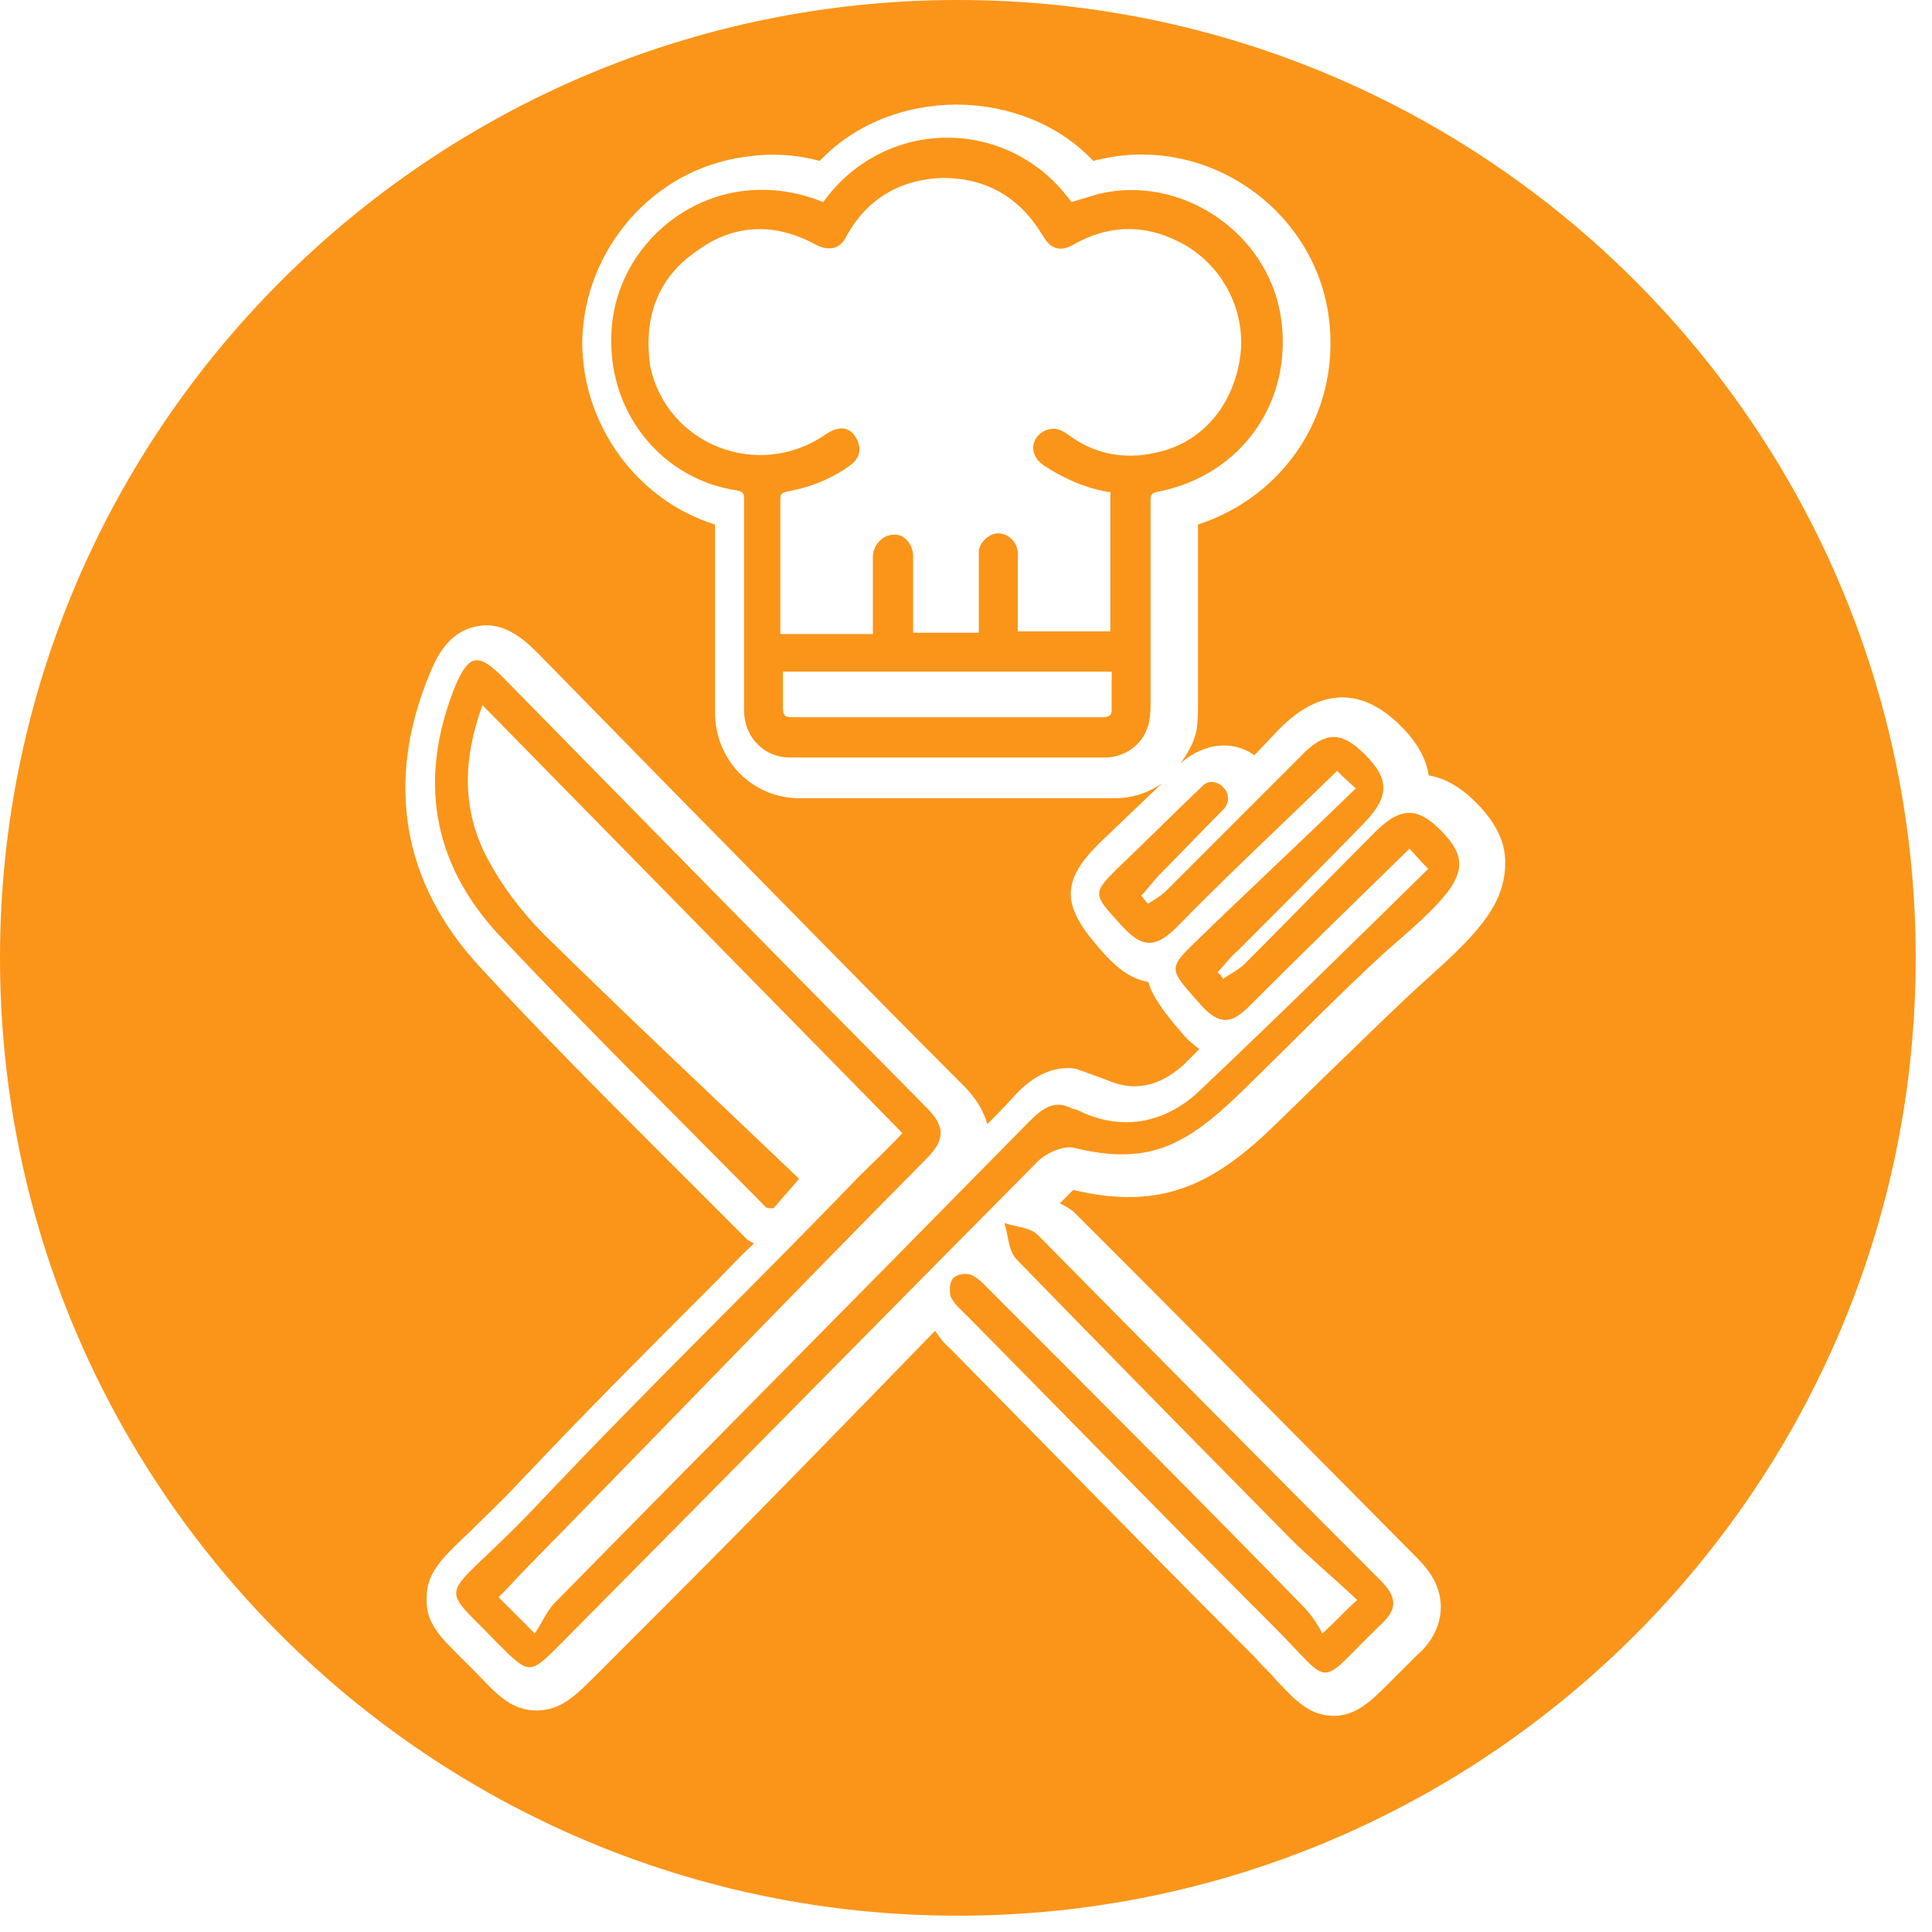
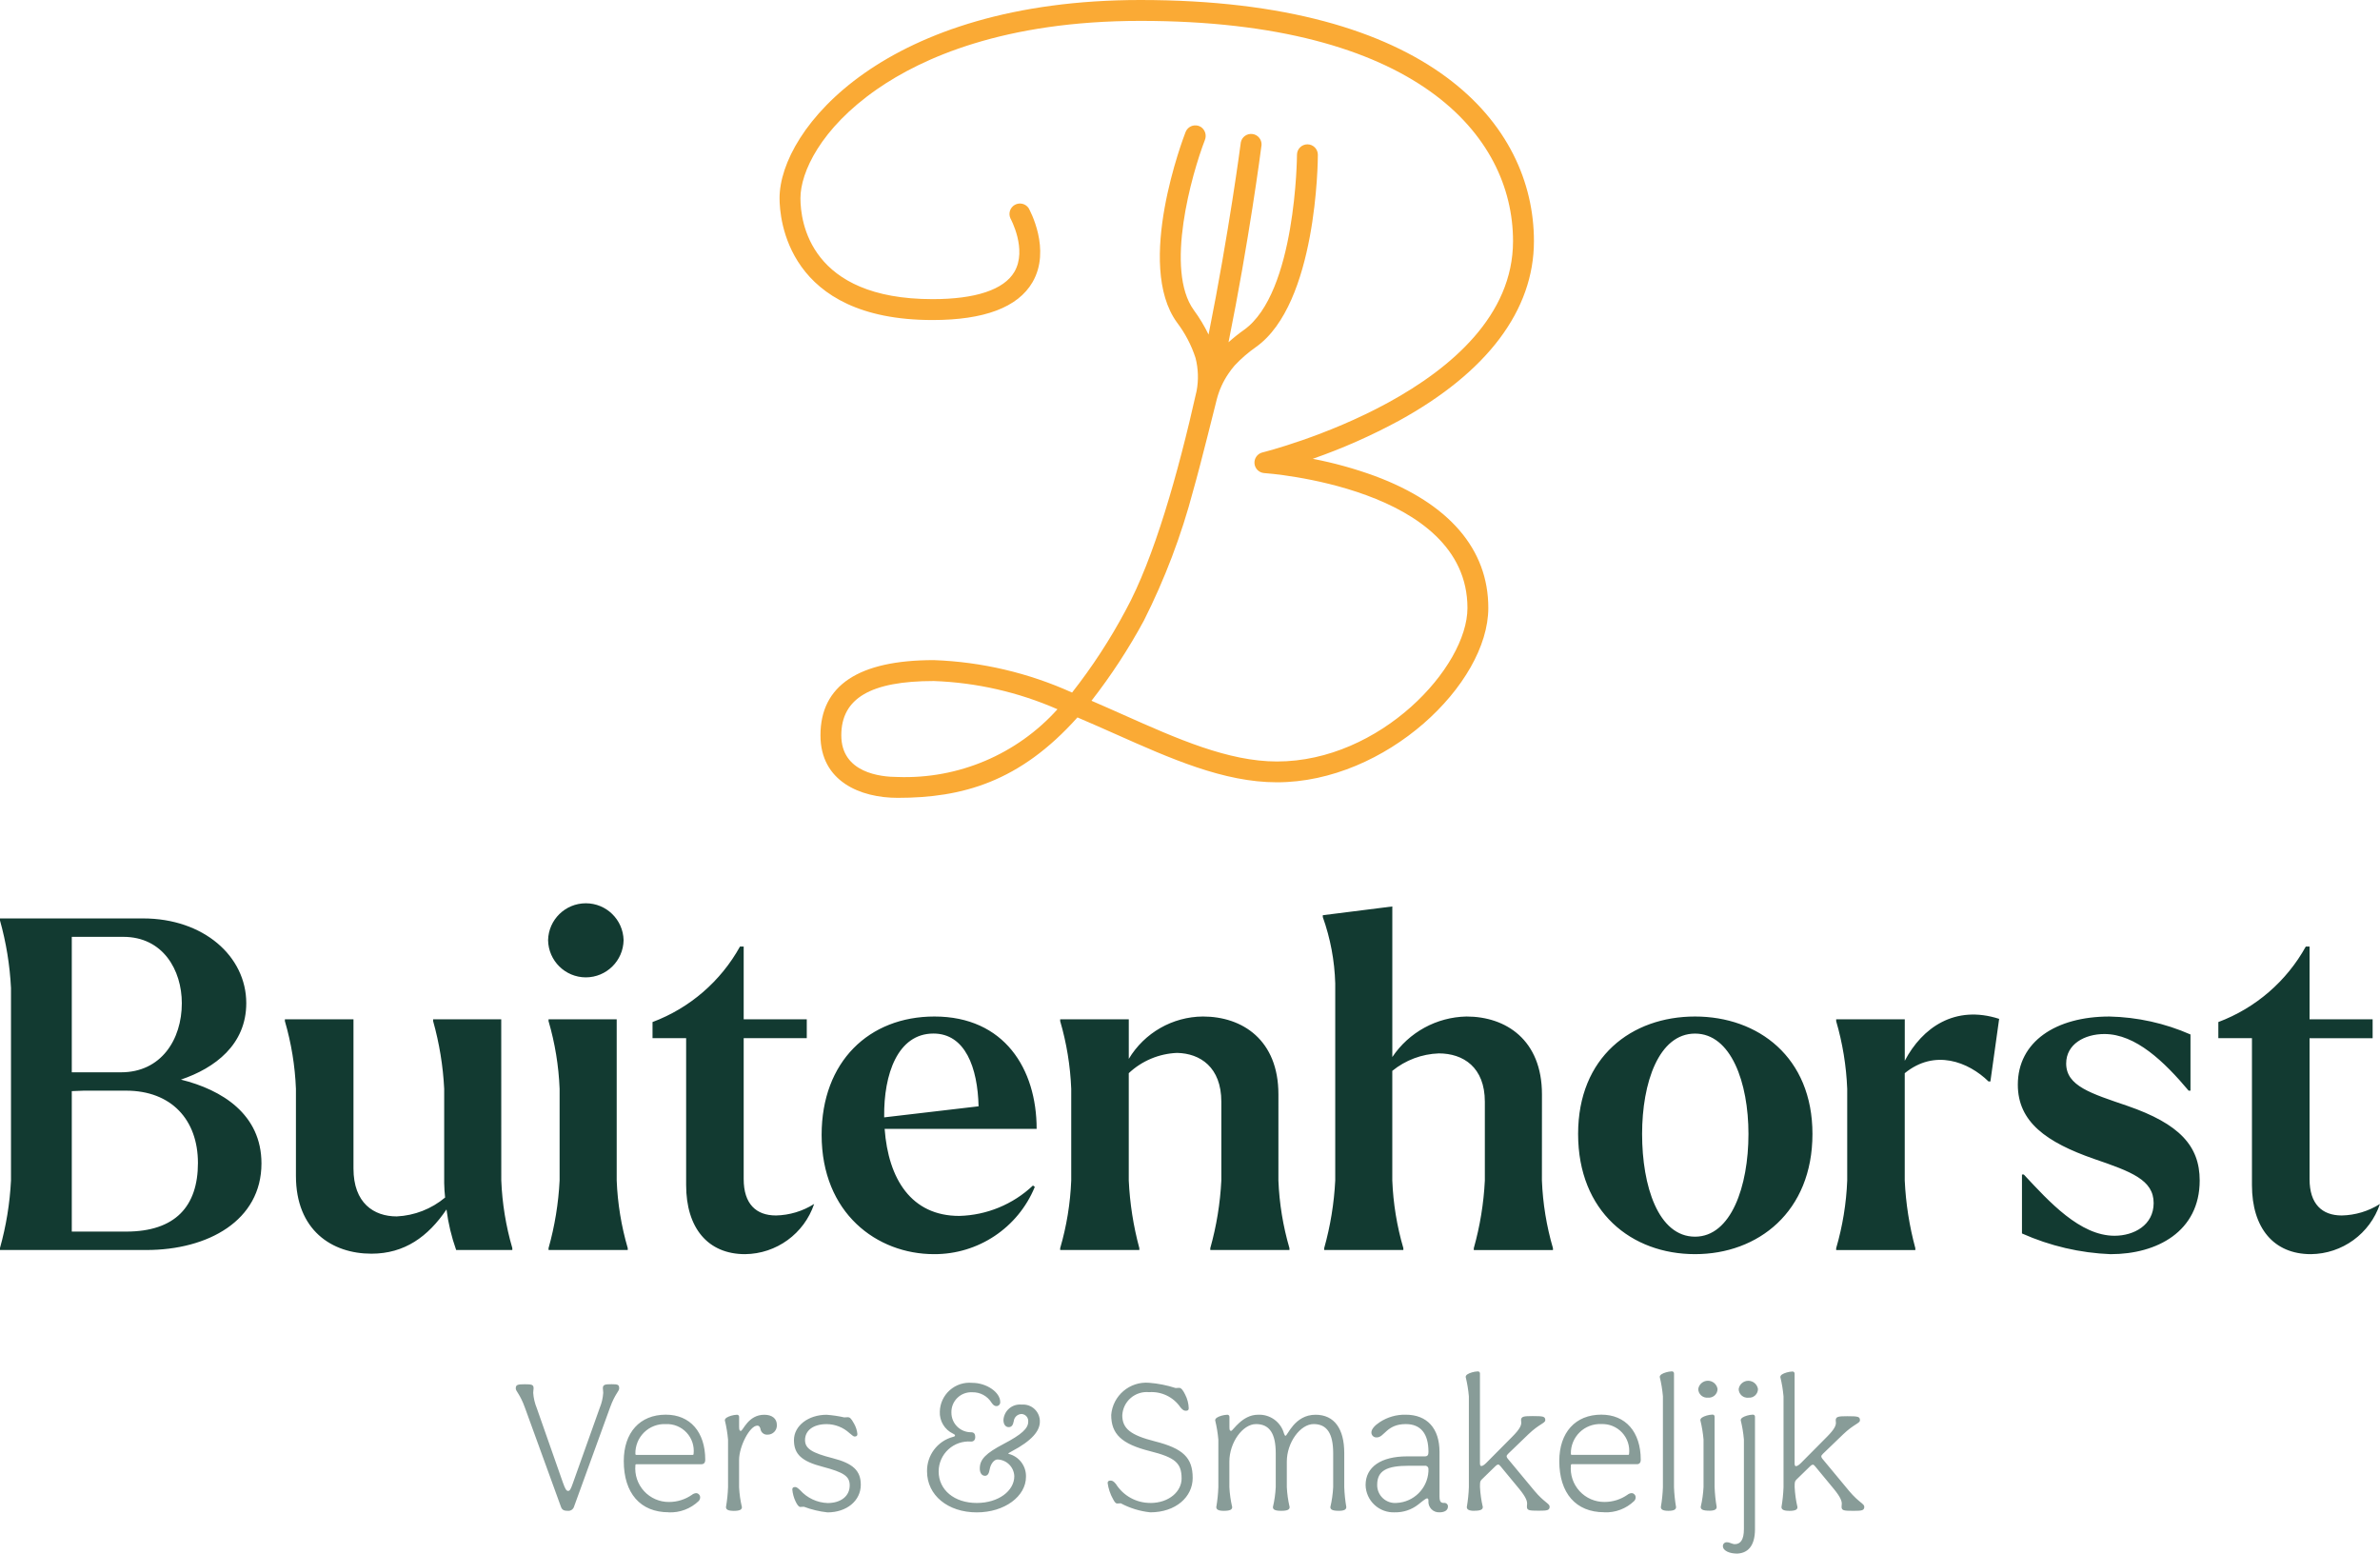
- <svg xmlns="http://www.w3.org/2000/svg" width="69px" height="69px" viewBox="0 0 69 69" version="1.1">
-   <g id="Home" stroke="none" stroke-width="1" fill="none" fill-rule="evenodd">
-     <g id="Home-" transform="translate(-215, -26)" fill="#FA9519">
-       <g id="Navbar">
-         <g id="logo" transform="translate(215, 26)">
-           <g id="logo-icon">
-             <g id="logo">
-               <path d="M34.209,-1.42108547e-14 C15.38,-1.42108547e-14 4.26325641e-14,15.332 4.26325641e-14,34.209 C4.26325641e-14,53.086 15.332,68.418 34.209,68.418 C53.086,68.418 68.418,53.086 68.418,34.209 C68.418,15.332 53.086,-1.42108547e-14 34.209,-1.42108547e-14 Z M50.787,35.119 C49.685,36.126 48.678,37.132 47.529,38.234 L45.612,40.102 C43.408,42.258 41.54,43.264 38.329,42.498 C38.186,42.642 37.994,42.833 37.85,42.977 C38.042,43.073 38.234,43.169 38.377,43.312 C40.725,45.66 43.073,48.008 45.42,50.403 L50.595,55.626 C50.978,56.009 51.457,56.584 51.457,57.398 C51.457,58.309 50.834,58.932 50.595,59.123 L49.78,59.938 C49.014,60.704 48.487,61.279 47.624,61.279 C47.624,61.279 47.624,61.279 47.624,61.279 C46.762,61.279 46.235,60.704 45.564,59.986 C45.373,59.746 45.085,59.506 44.798,59.171 C42.162,56.536 39.575,53.901 36.94,51.218 L33.922,48.151 C33.682,47.96 33.538,47.72 33.395,47.529 C30.184,50.834 26.974,54.14 23.716,57.398 L21.273,59.842 C20.554,60.561 20.027,61.088 19.165,61.088 C19.165,61.088 19.165,61.088 19.165,61.088 C18.302,61.088 17.775,60.561 17.057,59.794 L16.482,59.219 C15.763,58.5 15.188,57.973 15.236,57.063 C15.236,56.153 15.811,55.626 16.769,54.715 C17.2,54.284 17.775,53.757 18.542,52.943 C20.937,50.403 23.237,48.103 25.441,45.9 C25.92,45.42 26.399,44.893 26.926,44.414 L26.687,44.271 L23.86,41.444 C21.56,39.144 19.308,36.892 17.105,34.497 C14.374,31.526 13.751,27.933 15.332,24.1 C15.523,23.621 15.955,22.566 17.009,22.375 C18.063,22.135 18.877,22.998 19.261,23.381 L23.86,28.076 C27.358,31.622 30.855,35.215 34.401,38.761 C34.88,39.24 35.119,39.671 35.263,40.15 C35.263,40.15 35.886,39.527 36.269,39.096 C37.419,37.85 38.473,38.186 38.473,38.186 L39.527,38.569 C40.486,39 41.396,38.809 42.258,38.042 C42.45,37.85 42.642,37.659 42.833,37.467 C42.642,37.323 42.402,37.132 42.21,36.892 C41.587,36.173 41.156,35.598 41.013,35.071 C40.198,34.928 39.671,34.305 39.479,34.113 C38.042,32.532 37.707,31.622 39.288,30.089 L41.492,27.981 C41.013,28.316 40.438,28.508 39.815,28.508 L28.555,28.508 C26.879,28.508 25.537,27.166 25.537,25.441 L25.537,18.734 C22.758,17.871 20.794,15.188 20.794,12.218 C20.842,8.912 23.333,6.037 26.591,5.606 C27.501,5.462 28.412,5.51 29.274,5.749 C31.813,3.066 36.509,3.066 39.048,5.749 C39.096,5.749 39.144,5.702 39.24,5.702 C41.013,5.27 42.929,5.606 44.51,6.66 C46.091,7.714 47.145,9.343 47.433,11.163 C47.96,14.565 45.995,17.679 42.785,18.734 L42.785,25.106 C42.785,25.441 42.785,25.729 42.737,26.064 C42.642,26.543 42.402,26.926 42.162,27.262 C43.025,26.495 44.079,26.447 44.798,26.974 L45.708,26.016 C47.145,24.579 48.631,24.531 50.02,25.92 C50.595,26.495 50.93,27.07 51.026,27.693 C51.889,27.837 52.511,28.46 52.703,28.651 C53.182,29.13 53.805,29.897 53.757,30.903 C53.709,32.436 52.607,33.49 50.787,35.119 Z" id="Shape" fill-rule="nonzero" />
-               <g id="Group" transform="translate(15.12329, 4.726027)">
-                 <g transform="translate(0, 18.68562)" id="Path">
-                   <path d="M36.317,6.229 C35.455,5.366 34.832,5.414 33.874,6.42 C32.34,7.953 30.855,9.487 29.322,11.02 C29.13,11.211 28.843,11.355 28.555,11.547 C28.508,11.451 28.412,11.355 28.364,11.307 C28.603,11.068 28.795,10.78 29.082,10.541 C30.616,9.007 32.149,7.474 33.634,5.941 C34.497,5.031 34.497,4.408 33.634,3.545 C32.772,2.683 32.197,2.683 31.286,3.641 C29.705,5.222 28.124,6.803 26.543,8.385 C26.352,8.576 26.112,8.72 25.872,8.864 C25.777,8.768 25.729,8.672 25.633,8.576 C25.872,8.337 26.064,8.049 26.304,7.81 C26.926,7.187 27.981,6.085 28.555,5.51 C28.795,5.27 28.795,4.935 28.555,4.695 C28.316,4.456 27.981,4.456 27.789,4.695 C27.07,5.366 25.633,6.803 24.77,7.618 C23.86,8.528 23.908,8.528 25.01,9.726 C25.729,10.493 26.208,10.397 26.926,9.678 C28.747,7.81 30.664,6.037 32.628,4.12 C32.724,4.216 32.915,4.408 33.299,4.743 C31.334,6.66 29.466,8.385 27.597,10.205 C26.543,11.211 26.639,11.211 27.789,12.505 C28.651,13.463 29.13,12.888 29.753,12.265 C31.526,10.493 33.347,8.72 35.215,6.899 C35.359,7.043 35.503,7.235 35.886,7.618 C33.155,10.301 30.472,12.936 27.741,15.523 C26.543,16.673 25.01,17.009 23.477,16.29 C23.381,16.242 23.285,16.194 23.189,16.194 C22.423,15.763 21.944,16.338 21.417,16.865 C15.859,22.519 10.253,28.172 4.695,33.826 C4.408,34.113 4.264,34.497 3.977,34.928 C3.402,34.353 3.066,34.017 2.683,33.634 C3.114,33.203 3.402,32.868 3.737,32.532 C8.48,27.693 13.176,22.806 17.967,17.967 C18.638,17.296 18.638,16.817 17.967,16.146 C12.888,11.02 7.858,5.893 2.827,0.767 C1.964,-0.096 1.629,-0.048 1.15,1.054 C-0.192,4.36 0.287,7.378 2.683,9.966 C5.797,13.272 9.055,16.482 12.218,19.692 C12.265,19.74 12.361,19.74 12.505,19.74 C12.697,19.5 12.936,19.261 13.415,18.686 C10.349,15.763 7.283,12.888 4.312,9.966 C3.498,9.151 2.779,8.193 2.252,7.187 C1.389,5.51 1.389,3.737 2.108,1.773 C7.187,6.947 12.122,11.978 17.105,17.057 C16.482,17.727 16.146,18.015 15.523,18.638 C11.93,22.375 8.193,25.968 4.073,30.328 C0.623,33.969 0.383,32.915 2.635,35.263 C3.785,36.413 3.785,36.413 4.887,35.311 C10.589,29.562 16.242,23.812 21.944,18.063 C22.231,17.775 22.854,17.488 23.237,17.584 C25.824,18.206 27.166,17.584 29.226,15.571 C31.143,13.703 32.724,12.074 34.401,10.541 C37.084,8.241 37.611,7.522 36.317,6.229 Z" />
-                   <path d="M31.382,33.922 C27.741,30.184 24.052,26.495 20.363,22.806 C20.123,22.566 19.883,22.279 19.596,22.135 C19.404,22.039 19.069,22.087 18.925,22.231 C18.781,22.375 18.781,22.71 18.829,22.902 C18.973,23.189 19.261,23.429 19.5,23.668 C23.094,27.31 26.687,30.999 30.328,34.64 C32.58,36.892 31.813,36.892 34.209,34.592 C34.832,34.017 34.736,33.586 34.161,33.011 C30.089,28.939 26.016,24.818 21.944,20.698 C21.656,20.41 21.129,20.41 20.746,20.267 C20.89,20.698 20.89,21.273 21.177,21.56 C24.435,24.914 27.693,28.22 30.951,31.526 C31.67,32.245 32.484,32.915 33.347,33.73 C32.868,34.161 32.58,34.497 32.101,34.928 C31.909,34.544 31.67,34.209 31.382,33.922 Z" />
-                 </g>
-                 <path d="M11.211,12.792 C11.403,12.84 11.451,12.888 11.451,13.08 C11.451,15.619 11.451,18.111 11.451,20.65 C11.451,21.608 12.17,22.327 13.08,22.327 C16.817,22.327 20.602,22.327 24.339,22.327 C25.106,22.327 25.777,21.8 25.92,21.033 C25.968,20.794 25.968,20.554 25.968,20.315 C25.968,17.919 25.968,15.523 25.968,13.128 C25.968,12.936 26.016,12.888 26.208,12.84 C29.226,12.265 31.095,9.582 30.616,6.564 C30.137,3.545 27.022,1.485 24.1,2.204 C23.764,2.3 23.477,2.396 23.141,2.491 C20.937,-0.575 16.482,-0.575 14.278,2.491 C13.319,2.108 12.361,1.964 11.307,2.108 C8.72,2.491 6.708,4.743 6.708,7.378 C6.66,10.109 8.576,12.409 11.211,12.792 Z M24.579,20.65 C24.579,20.842 24.435,20.89 24.243,20.89 C23.237,20.89 22.279,20.89 21.273,20.89 C18.59,20.89 15.907,20.89 13.224,20.89 C12.888,20.89 12.84,20.842 12.84,20.506 C12.84,20.075 12.84,19.692 12.84,19.261 C16.769,19.261 20.65,19.261 24.579,19.261 C24.579,19.74 24.579,20.219 24.579,20.65 Z M9.726,4.264 C11.068,3.258 12.553,3.21 14.038,4.025 C14.421,4.216 14.853,4.216 15.092,3.737 C15.811,2.396 17.009,1.677 18.542,1.629 C20.075,1.629 21.273,2.3 22.087,3.641 C22.135,3.689 22.135,3.737 22.183,3.785 C22.423,4.168 22.758,4.264 23.189,4.025 C24.435,3.306 25.729,3.258 27.022,3.929 C28.508,4.695 29.37,6.324 29.178,7.953 C28.939,9.774 27.789,11.116 26.112,11.451 C25.01,11.69 23.956,11.499 22.998,10.78 C22.662,10.541 22.423,10.541 22.135,10.684 C21.656,10.972 21.656,11.547 22.135,11.882 C22.854,12.361 23.621,12.697 24.435,12.84 C24.483,12.84 24.483,12.84 24.531,12.84 C24.531,14.517 24.531,16.146 24.531,17.823 C23.429,17.823 22.375,17.823 21.225,17.823 C21.225,17.727 21.225,17.679 21.225,17.584 C21.225,16.721 21.225,15.907 21.225,15.044 C21.225,14.661 20.937,14.374 20.602,14.326 C20.267,14.278 19.931,14.565 19.835,14.901 C19.835,14.996 19.835,15.092 19.835,15.188 C19.835,16.003 19.835,16.769 19.835,17.584 C19.835,17.679 19.835,17.775 19.835,17.871 C19.069,17.871 18.302,17.871 17.488,17.871 C17.488,17.775 17.488,17.679 17.488,17.632 C17.488,16.817 17.488,16.05 17.488,15.236 C17.488,15.092 17.488,14.996 17.44,14.853 C17.344,14.565 17.057,14.326 16.769,14.374 C16.482,14.374 16.194,14.613 16.098,14.901 C16.05,14.996 16.05,15.14 16.05,15.236 C16.05,16.05 16.05,16.817 16.05,17.632 C16.05,17.727 16.05,17.823 16.05,17.919 C14.948,17.919 13.847,17.919 12.745,17.919 C12.745,17.823 12.745,17.775 12.745,17.679 C12.745,16.146 12.745,14.613 12.745,13.08 C12.745,12.936 12.792,12.888 12.936,12.84 C13.751,12.697 14.517,12.409 15.188,11.93 C15.619,11.643 15.667,11.259 15.428,10.876 C15.188,10.493 14.805,10.493 14.374,10.78 C11.978,12.457 8.672,11.163 8.097,8.337 C7.858,6.66 8.337,5.222 9.726,4.264 Z" id="Shape" fill-rule="nonzero" />
-               </g>
-             </g>
-           </g>
-         </g>
+ <svg xmlns="http://www.w3.org/2000/svg" width="204.437" height="133.429" viewBox="0 0 204.437 133.429">
+   <g id="Layer_2" data-name="Layer 2" transform="translate(-110.635 -125.884)">
+     <path id="Path_1" data-name="Path 1" d="M228.74,166.765a34.446,34.446,0,0,0-5.342-1.479,50.333,50.333,0,0,0,7.418-3.279c7.576-4.158,11.581-9.488,11.581-15.414,0-10.011-8.88-20.709-33.8-20.709-21.9,0-31,11.087-31,17.022,0,1.747.634,10.462,13.14,10.462,4.44,0,7.328-1.09,8.582-3.238,1.644-2.814-.248-6.232-.329-6.376a.9.9,0,0,0-1.563.879c.015.027,1.468,2.679.34,4.6-.9,1.531-3.331,2.341-7.03,2.341-10.528,0-11.346-6.634-11.346-8.668,0-2.21,1.722-5.987,6.575-9.358,3.856-2.678,10.912-5.871,22.629-5.871,23.6,0,32.006,9.772,32.006,18.916,0,12.779-21.328,18.1-21.544,18.151a.9.9,0,0,0,.155,1.766c.175.011,17.474,1.214,17.474,11.588,0,5.085-7.488,13.182-16.363,13.182-4.189,0-8.569-1.95-13.205-4.015-.9-.4-1.812-.807-2.727-1.2a49.635,49.635,0,0,0,4.5-6.883,57.275,57.275,0,0,0,4.239-11.175c.651-2.276,1.925-7.452,2.024-7.828a7.027,7.027,0,0,1,1.008-2.218,6.886,6.886,0,0,1,.536-.7,11.759,11.759,0,0,1,1.831-1.582c5.222-3.71,5.307-15.98,5.308-16.5a.9.9,0,0,0-.894-.9h0a.9.9,0,0,0-.9.895c0,.118-.081,11.865-4.554,15.042a14.359,14.359,0,0,0-1.327,1.062c1.772-8.793,2.76-16.346,2.838-16.952a.9.9,0,0,0-1.779-.23c-.019.148-1.005,7.686-2.773,16.521a13.4,13.4,0,0,0-1.26-2.092c-2.522-3.456-.189-11.68.943-14.615a.927.927,0,0,0-.357-1.133.9.9,0,0,0-1.3.443c-.18.463-4.366,11.388-.735,16.363a10.3,10.3,0,0,1,1.59,3.04,6.553,6.553,0,0,1,.094,2.825c-1.6,7.14-3.666,14.409-6.105,18.867a47.757,47.757,0,0,1-4.595,7.045,31.578,31.578,0,0,0-11.874-2.786c-6.462,0-9.738,2.173-9.738,6.457,0,3.96,3.426,5.371,6.633,5.371,5.536,0,10.482-1.357,15.442-6.906,1.076.457,2.144.932,3.2,1.4,4.816,2.145,9.364,4.171,13.935,4.171,9.352,0,18.157-8.437,18.157-14.976C238.482,173.055,235.113,169.136,228.74,166.765Zm-41,25.846c-1.455,0-4.839-.349-4.839-3.578,0-3.182,2.524-4.663,7.944-4.663a29.067,29.067,0,0,1,10.625,2.424A17.6,17.6,0,0,1,187.744,192.611Z" fill="#faaa35" />
+     <path id="Path_2" data-name="Path 2" d="M311.789,230.268c-1.7,0-2.768-.989-2.768-3.125v-12.1h5.418V213.42h-5.418v-6.249H308.7a14.351,14.351,0,0,1-7.514,6.486v1.384h2.887v12.616c0,3.678,1.859,5.933,5.062,5.933a6.327,6.327,0,0,0,5.933-4.311,6.382,6.382,0,0,1-3.283.989m-19.834,3.322c3.955,0,7.633-1.939,7.633-6.328,0-2.967-1.74-4.865-6.209-6.407-3.125-1.068-5.26-1.7-5.26-3.639,0-1.661,1.582-2.531,3.283-2.531,2.689,0,5.141,2.373,7.237,4.865h.158v-4.826a18.282,18.282,0,0,0-6.96-1.542c-4.628,0-7.871,2.175-7.871,5.853,0,3.2,2.452,4.944,6.526,6.368,3.243,1.107,5.141,1.819,5.141,3.8,0,1.9-1.7,2.807-3.361,2.807-2.967,0-5.616-2.926-7.792-5.259h-.158v5.062a20.721,20.721,0,0,0,7.633,1.78m-17.7-20.17h-5.893v.158a24.147,24.147,0,0,1,.949,5.813v7.871a24.137,24.137,0,0,1-.949,5.813v.159h6.8v-.159a27.043,27.043,0,0,1-.91-5.813v-9.215c2.571-2.1,5.458-.989,7.2.711h.158l.752-5.378c-3.8-1.226-6.605.751-8.108,3.6Zm-18.015,18.666c-3.164,0-4.548-4.35-4.548-8.819,0-4.39,1.424-8.622,4.548-8.622,3.085,0,4.588,4.193,4.588,8.622,0,4.509-1.5,8.819-4.588,8.819m0,1.5c5.418,0,10.085-3.639,10.085-10.323,0-6.6-4.667-10.085-10.085-10.085-5.458,0-10.045,3.481-10.045,10.085,0,6.684,4.587,10.323,10.045,10.323m-13.15-13.724c0-4.667-3.085-6.684-6.486-6.684a7.859,7.859,0,0,0-6.368,3.481V203.73l-5.971.752v.158a18.519,18.519,0,0,1,1.068,5.694v16.928a26.4,26.4,0,0,1-.949,5.813v.159h6.8v-.159a24.071,24.071,0,0,1-.95-5.813v-9.413a6.7,6.7,0,0,1,3.995-1.5c2.1,0,3.955,1.187,3.955,4.153v6.763a26.339,26.339,0,0,1-.949,5.813v.159h6.8v-.159a24.137,24.137,0,0,1-.949-5.813Zm-22.638,0c0-4.667-3.085-6.684-6.486-6.684a7.491,7.491,0,0,0-6.367,3.639v-3.4h-5.893v.158a24.146,24.146,0,0,1,.949,5.813v7.871a24.136,24.136,0,0,1-.949,5.813v.159h6.8v-.159a27.126,27.126,0,0,1-.909-5.813v-9.215a6.433,6.433,0,0,1,4.152-1.74c1.978.039,3.8,1.226,3.8,4.192v6.763a26.339,26.339,0,0,1-.949,5.813v.159h6.8v-.159a24.137,24.137,0,0,1-.949-5.813Zm-29.632-5.221c2.729,0,3.8,2.927,3.876,6.249l-8.108.95v-.079c-.039-3.6,1.147-7.12,4.232-7.12m2.215,15.662c-4.113,0-6.091-3.164-6.407-7.475H199.68c0-5.141-2.769-9.65-8.78-9.65-5.616,0-9.689,3.876-9.689,10.164,0,6.724,4.746,10.244,9.65,10.244a9.3,9.3,0,0,0,8.661-5.775l-.158-.119a9.575,9.575,0,0,1-6.328,2.611m-15.751-.039c-1.7,0-2.769-.989-2.769-3.125v-12.1h5.419V213.42h-5.419v-6.249H174.2a14.354,14.354,0,0,1-7.514,6.486v1.384h2.887v12.616c0,3.678,1.859,5.933,5.062,5.933a6.328,6.328,0,0,0,5.933-4.311,6.385,6.385,0,0,1-3.283.989m-19.528,2.966h6.8v-.159a24.085,24.085,0,0,1-.949-5.813V213.42h-5.854v.158a24.081,24.081,0,0,1,.95,5.813v7.871a26.32,26.32,0,0,1-.95,5.813Zm3.2-23.414a3.249,3.249,0,0,0,3.243-3.2,3.244,3.244,0,0,0-6.486,0,3.249,3.249,0,0,0,3.243,3.2m-7.267,3.6H147.84v.158a26.332,26.332,0,0,1,.95,5.813V227.5c0,.4.039.791.079,1.226a6.98,6.98,0,0,1-4.153,1.622c-1.978,0-3.718-1.147-3.718-4.113V213.42h-5.892v.158a24.146,24.146,0,0,1,.949,5.813v7.475c0,4.667,3.085,6.684,6.486,6.684,2.847,0,4.864-1.464,6.447-3.8a16.611,16.611,0,0,0,.83,3.481h4.825v-.159a24.136,24.136,0,0,1-.949-5.813Zm-36.889,18.232V219.589l1.028-.04h3.638c3.876,0,6.17,2.492,6.17,6.21s-1.938,5.893-6.17,5.893Zm4.429-25.312c3.4,0,5.023,2.848,5.023,5.7,0,3.124-1.78,5.933-5.221,5.933h-4.231V206.34Zm4.944,12.26c2.926-.988,5.615-3.005,5.615-6.565,0-4.034-3.678-7.277-8.859-7.277h-12.3v.159a26.4,26.4,0,0,1,.949,5.813v16.532a26.4,26.4,0,0,1-.949,5.813v.159h12.576c5.3,0,9.888-2.531,9.888-7.435,0-4.232-3.4-6.329-6.921-7.2" fill="#123a31" />
+     <g id="Group_2" data-name="Group 2" opacity="0.5">
+       <g id="Group_1" data-name="Group 1">
+         <path id="Path_3" data-name="Path 3" d="M264.308,255.637c.565,0,.726-.113.726-.323a9.6,9.6,0,0,1-.242-1.709v-.1c0-.323.017-.419.146-.548l1.176-1.145a.429.429,0,0,1,.242-.145c.065,0,.129.064.21.161l1.613,1.951c.564.693.661,1.016.661,1.242,0,.1-.017.177-.017.258,0,.322.162.355,1.016.355.742,0,.935-.033.935-.355,0-.258-.483-.371-1.306-1.355l-2.289-2.757a.345.345,0,0,1-.1-.21c0-.064.049-.129.145-.225l1.725-1.661c.92-.887,1.452-.952,1.452-1.209,0-.323-.161-.355-1.081-.355-.774,0-1,.032-1,.355,0,.064.016.129.016.209,0,.226-.1.532-.758,1.193l-2.209,2.226c-.193.193-.339.306-.468.306-.08,0-.113-.081-.113-.258v-7.692a.173.173,0,0,0-.193-.177,2.124,2.124,0,0,0-.484.081c-.338.1-.548.225-.548.4a11.039,11.039,0,0,1,.274,1.661V253.6a12.9,12.9,0,0,1-.177,1.709c0,.21.177.323.644.323m-4.548,3.676c.967,0,1.629-.6,1.629-2.1v-9.659a.174.174,0,0,0-.194-.177,2.155,2.155,0,0,0-.483.08c-.339.1-.549.226-.549.4a11.043,11.043,0,0,1,.274,1.66v7.692c0,.951-.322,1.29-.774,1.29-.242,0-.435-.162-.677-.162a.323.323,0,0,0-.355.323c0,.452.678.645,1.129.645m1.064-13.384a.751.751,0,0,0,.822-.741.84.84,0,0,0-1.66,0,.757.757,0,0,0,.838.741m-3.372,9.708c.468,0,.646-.113.646-.323a12.837,12.837,0,0,1-.178-1.709v-6.047a.173.173,0,0,0-.193-.177,2.169,2.169,0,0,0-.484.08c-.339.1-.548.226-.548.4a11.044,11.044,0,0,1,.274,1.66v4.08a9.6,9.6,0,0,1-.242,1.709c0,.21.161.323.725.323m-.1-9.708a.751.751,0,0,0,.822-.741.84.84,0,0,0-1.66,0,.757.757,0,0,0,.838.741m-2.92,7.676v-9.756a.174.174,0,0,0-.194-.177,2.118,2.118,0,0,0-.483.081c-.339.1-.549.225-.549.4a11.04,11.04,0,0,1,.274,1.661V253.6a12.906,12.906,0,0,1-.177,1.709c0,.21.177.323.645.323.484,0,.661-.113.661-.323a12.9,12.9,0,0,1-.177-1.709m-8.777-2.774a.076.076,0,0,1-.081-.08,2.5,2.5,0,0,1,2.613-2.564,2.3,2.3,0,0,1,2.386,2.564c0,.048-.016.08-.08.08Zm2.774,4.935a3.5,3.5,0,0,0,2.579-.968.45.45,0,0,0,.13-.323.344.344,0,0,0-.113-.257.329.329,0,0,0-.242-.1.64.64,0,0,0-.355.145,3.441,3.441,0,0,1-1.951.613,2.877,2.877,0,0,1-2.9-3.161c0-.064.033-.081.081-.081h5.579q.339,0,.339-.386c0-2.387-1.306-3.87-3.386-3.87-2.226,0-3.612,1.531-3.612,3.982,0,2.774,1.435,4.4,3.854,4.4m-11.149-.129c.564,0,.726-.113.726-.323a9.6,9.6,0,0,1-.242-1.709v-.1c0-.323.016-.419.145-.548l1.177-1.145a.426.426,0,0,1,.242-.145c.065,0,.129.064.21.161l1.612,1.951c.564.693.661,1.016.661,1.242,0,.1-.016.177-.016.258,0,.322.161.355,1.016.355.741,0,.935-.033.935-.355,0-.258-.483-.371-1.306-1.355l-2.289-2.757a.345.345,0,0,1-.1-.21c0-.064.048-.129.144-.225l1.726-1.661c.919-.887,1.451-.952,1.451-1.209,0-.323-.161-.355-1.08-.355-.774,0-1,.032-1,.355,0,.064.017.129.017.209,0,.226-.1.532-.758,1.193l-2.21,2.226c-.193.193-.338.306-.467.306-.081,0-.113-.081-.113-.258v-7.692a.173.173,0,0,0-.194-.177,2.14,2.14,0,0,0-.484.081c-.338.1-.548.225-.548.4a11.04,11.04,0,0,1,.274,1.661V253.6a12.906,12.906,0,0,1-.177,1.709c0,.21.177.323.645.323m-6.667-.678a1.534,1.534,0,0,1-1.677-1.548c0-1.209.79-1.644,2.725-1.644h1.354a.283.283,0,0,1,.323.322v.177a2.875,2.875,0,0,1-2.725,2.693m-.161.807a3.14,3.14,0,0,0,2-.662c.645-.516.694-.532.774-.532s.113.048.113.194a.907.907,0,0,0,.968,1c.37,0,.709-.146.709-.5a.3.3,0,0,0-.339-.306c-.274,0-.387-.1-.387-.58v-3.806c0-2.015-1.064-3.192-2.9-3.192a3.9,3.9,0,0,0-2.241.645c-.42.274-.71.6-.71.87a.424.424,0,0,0,.468.436c.645,0,.838-1.145,2.483-1.145,1.29,0,1.951.822,1.951,2.386,0,.258-.065.387-.323.387H231.5c-2.225,0-3.564.9-3.564,2.467a2.4,2.4,0,0,0,2.516,2.339m-14.7-.129c.564,0,.725-.113.725-.323a9.633,9.633,0,0,1-.241-1.709v-2.193c0-1.645,1.144-3.225,2.289-3.225,1.177,0,1.693.839,1.693,2.5V253.6a9.6,9.6,0,0,1-.242,1.709c0,.21.162.323.71.323.564,0,.725-.113.725-.323a9.632,9.632,0,0,1-.241-1.709v-2.193c0-1.645,1.161-3.225,2.305-3.225,1.161,0,1.677.839,1.677,2.5V253.6a9.6,9.6,0,0,1-.242,1.709c0,.21.162.323.726.323.468,0,.645-.113.645-.323a12.9,12.9,0,0,1-.177-1.709V250.67c0-2.064-.839-3.289-2.467-3.289-1.806,0-2.4,1.806-2.58,1.806-.049,0-.081-.065-.129-.194a2.2,2.2,0,0,0-2.242-1.612c-1.354,0-2.144,1.386-2.3,1.386-.113,0-.145-.064-.145-.338v-.871a.174.174,0,0,0-.194-.177,2.169,2.169,0,0,0-.484.08c-.338.1-.548.226-.548.4a11.044,11.044,0,0,1,.274,1.66v4.08a12.9,12.9,0,0,1-.177,1.709c0,.21.177.323.645.323m-6.318-.678a3.477,3.477,0,0,1-2.95-1.628c-.21-.258-.323-.291-.468-.291s-.242.049-.242.21a3.9,3.9,0,0,0,.468,1.387c.112.209.209.371.354.371.1,0,.226-.017.307-.017a6.936,6.936,0,0,0,2.531.775c2.193,0,3.645-1.323,3.645-2.951,0-1.742-.823-2.532-3.242-3.145-2.1-.532-2.805-1.1-2.805-2.241a2.1,2.1,0,0,1,2.305-1.983,3,3,0,0,1,2.693,1.306c.21.258.323.29.468.29s.242-.048.242-.209a2.746,2.746,0,0,0-.306-1.178c-.178-.371-.339-.58-.516-.58-.1,0-.226.016-.307.016a9.8,9.8,0,0,0-2.274-.451,3.018,3.018,0,0,0-3.257,2.757c0,1.644.887,2.5,3.322,3.112,2.193.548,2.725,1.032,2.725,2.354,0,1.1-1.064,2.1-2.693,2.1m-14.9.807c2.4,0,4.225-1.387,4.225-3.048a1.967,1.967,0,0,0-1.516-1.983c0-.049.048-.081.29-.21,1.742-.919,2.419-1.758,2.419-2.548a1.441,1.441,0,0,0-1.564-1.467,1.417,1.417,0,0,0-1.564,1.322c0,.371.177.613.451.613.242,0,.371-.161.436-.516a.691.691,0,0,1,.677-.613.607.607,0,0,1,.564.661c0,.581-.564,1.1-2.128,1.919-1.5.79-2.032,1.306-2.032,2.1,0,.388.178.629.452.629.209,0,.338-.177.4-.564.081-.452.37-.839.677-.839a1.494,1.494,0,0,1,1.435,1.436c0,1.257-1.354,2.3-3.225,2.3-1.918,0-3.273-1.112-3.273-2.709a2.581,2.581,0,0,1,2.79-2.564c.225,0,.354-.144.354-.4s-.112-.4-.354-.4a1.679,1.679,0,0,1-1.694-1.677,1.7,1.7,0,0,1,1.79-1.757,1.886,1.886,0,0,1,1.661.9c.145.209.258.29.436.29a.33.33,0,0,0,.306-.355c0-.838-1.177-1.644-2.4-1.644a2.546,2.546,0,0,0-2.789,2.467,1.991,1.991,0,0,0,1.144,1.9c.129.065.162.1.162.145,0,.065-.048.1-.178.129a3.013,3.013,0,0,0-2.225,2.967c0,2.048,1.79,3.516,4.273,3.516m-12.819,0c1.645,0,2.855-1,2.855-2.371,0-1.209-.662-1.838-2.435-2.289s-2.354-.823-2.354-1.549c0-.838.725-1.37,1.854-1.37a2.925,2.925,0,0,1,1.967.774c.258.193.322.29.435.29.145,0,.242-.048.242-.21a2.224,2.224,0,0,0-.29-.9c-.258-.484-.387-.549-.532-.549-.1,0-.226.016-.307.016a10.408,10.408,0,0,0-1.515-.225c-1.58,0-2.806.951-2.806,2.176,0,1.21.661,1.823,2.467,2.29,1.838.484,2.322.822,2.322,1.6,0,.919-.758,1.515-1.9,1.515a3.335,3.335,0,0,1-2.354-1.1c-.242-.226-.322-.274-.435-.274-.145,0-.242.048-.242.209a3.047,3.047,0,0,0,.29,1.048c.129.258.258.452.4.452.1,0,.226-.016.307-.016a8.32,8.32,0,0,0,2.031.484m-8.083-.129c.564,0,.726-.113.726-.323a9.6,9.6,0,0,1-.242-1.709v-2.339c0-1.176.919-2.95,1.564-2.95.178,0,.226.129.274.29a.563.563,0,0,0,.6.484.787.787,0,0,0,.806-.839c0-.532-.4-.87-1.08-.87-1.387,0-1.822,1.386-2.016,1.386-.08,0-.145-.032-.145-.338v-.871a.174.174,0,0,0-.194-.177,2.163,2.163,0,0,0-.483.08c-.339.1-.549.226-.549.4a11.007,11.007,0,0,1,.275,1.66v4.08a12.836,12.836,0,0,1-.178,1.709c0,.21.178.323.645.323m-8.346-4.806a.076.076,0,0,1-.08-.08,2.5,2.5,0,0,1,2.612-2.564,2.3,2.3,0,0,1,2.386,2.564c0,.048-.016.08-.081.08Zm2.774,4.935a3.5,3.5,0,0,0,2.579-.968.449.449,0,0,0,.129-.323.343.343,0,0,0-.112-.257.327.327,0,0,0-.242-.1.643.643,0,0,0-.355.145,3.439,3.439,0,0,1-1.951.613,2.877,2.877,0,0,1-2.9-3.161c0-.064.032-.081.08-.081h5.579q.339,0,.339-.386c0-2.387-1.306-3.87-3.386-3.87-2.225,0-3.612,1.531-3.612,3.982,0,2.774,1.435,4.4,3.854,4.4m-8.687-.129a.5.5,0,0,0,.549-.323l3.1-8.53c.435-1.209.79-1.4.79-1.661,0-.322-.129-.355-.645-.355-.581,0-.758.033-.758.355,0,.113.032.21.032.387a4.112,4.112,0,0,1-.306,1.306l-2.322,6.515c-.162.451-.242.6-.387.6s-.242-.129-.452-.725l-2.241-6.386a4.2,4.2,0,0,1-.306-1.306c0-.177.032-.274.032-.387,0-.322-.145-.355-.742-.355-.613,0-.79.033-.79.355,0,.258.355.452.79,1.661l3.1,8.53c.1.258.274.323.564.323" fill="#123a31" />
      </g>
    </g>
  </g>
</svg>
